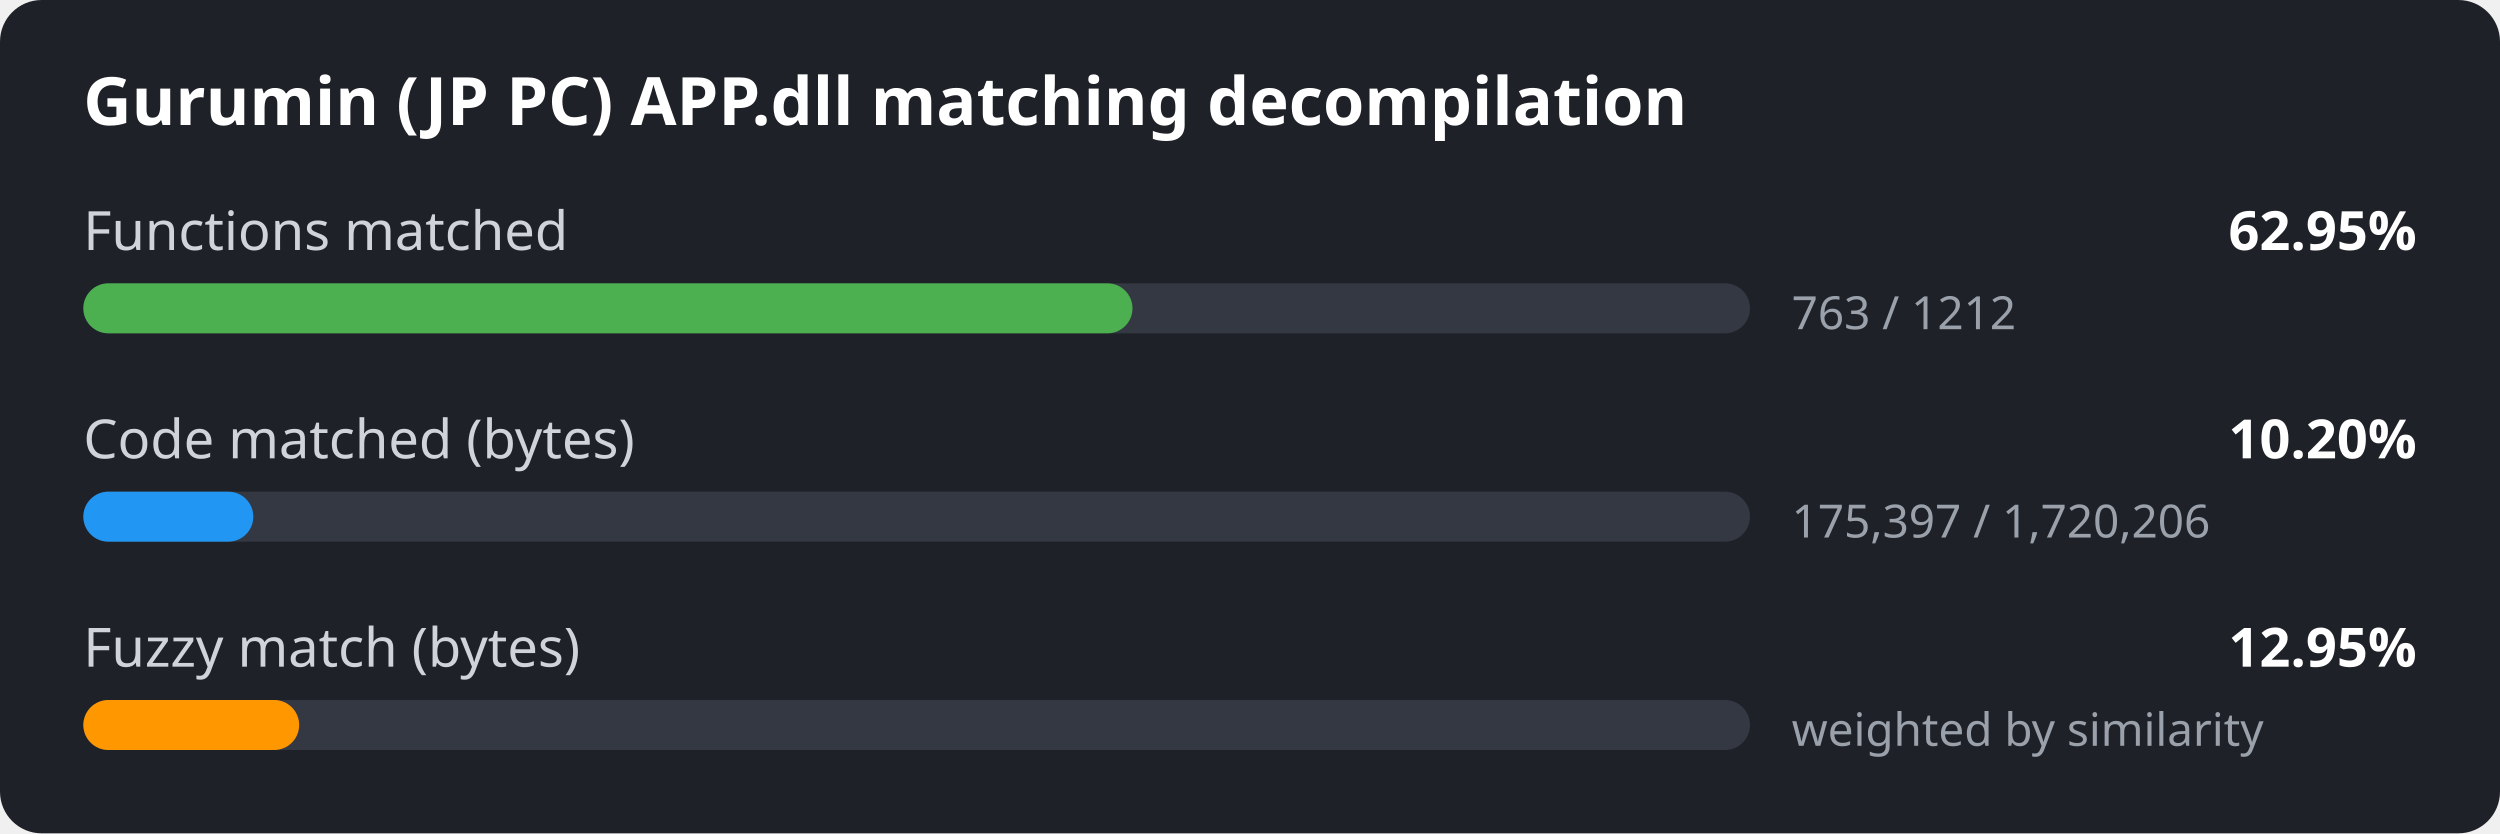
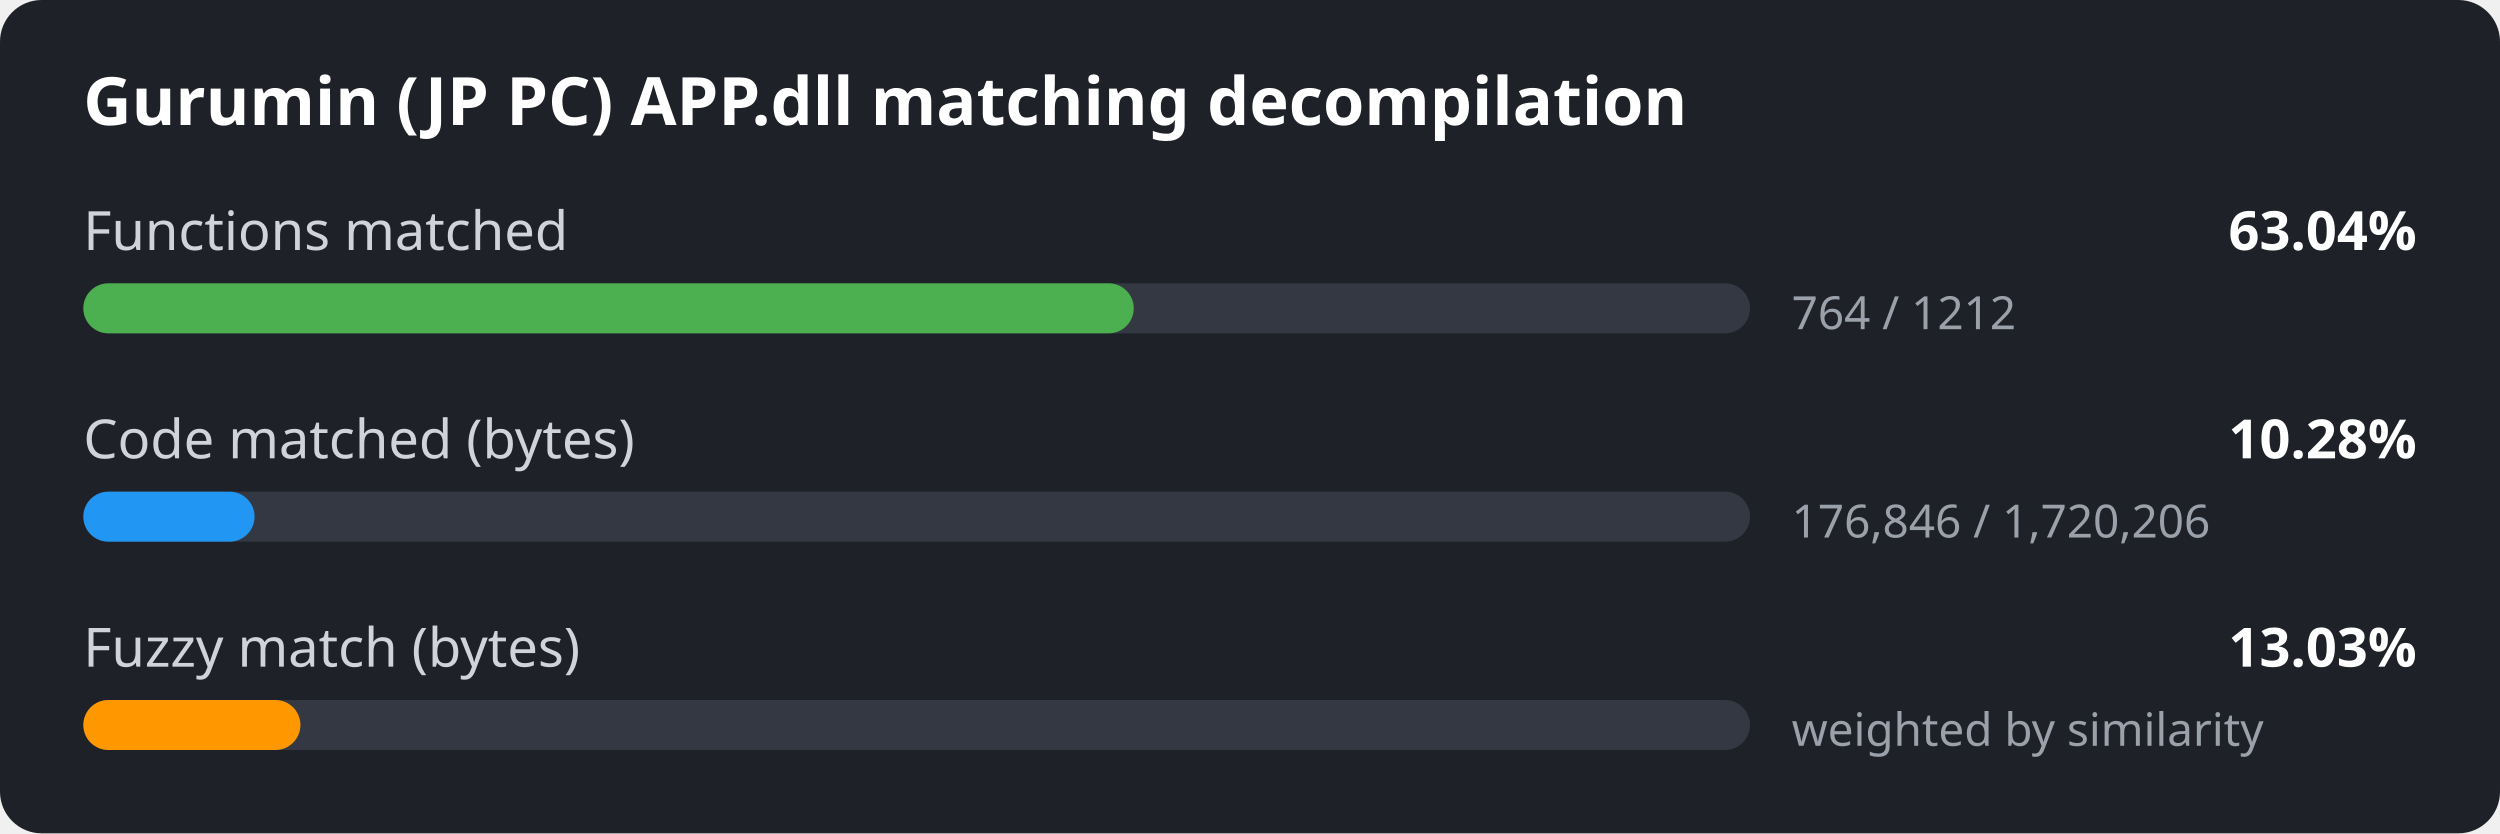
<svg xmlns="http://www.w3.org/2000/svg" width="600" height="200" viewBox="0 0 600 200">
  <style>
.bg { fill: #1e2127; }
.title { font: 600 16px sans-serif; fill: #ffffff; }
.label { font: 13px sans-serif; fill: #d0d4da; }
.value { font: 600 13px sans-serif; fill: #ffffff; }
.detail { font: 11px sans-serif; fill: #9aa1ab; }
.track { fill: #333842; }
</style>
  <rect width="600" height="200" rx="10" class="bg" />
  <text x="20" y="30" class="title">Gurumin (JP PC) APP.dll matching decompilation</text>
  <text x="20" y="60" class="label">Functions matched</text>
-   <text x="580" y="60" class="value" text-anchor="end">62.95%</text>
+   <text x="580" y="60" class="value" text-anchor="end">63.04%</text>
  <rect x="20" y="68" width="400" height="12" rx="6" class="track" />
-   <rect x="20" y="68" width="251.8" height="12" rx="6" fill="#4caf50" />
-   <text x="430" y="79" class="detail">763 / 1212</text>
+   <rect x="20" y="68" width="252.1" height="12" rx="6" fill="#4caf50" />
+   <text x="430" y="79" class="detail">764 / 1212</text>
  <text x="20" y="110" class="label">Code matched (bytes)</text>
-   <text x="580" y="110" class="value" text-anchor="end">10.20%</text>
+   <text x="580" y="110" class="value" text-anchor="end">10.28%</text>
  <rect x="20" y="118" width="400" height="12" rx="6" class="track" />
-   <rect x="20" y="118" width="40.8" height="12" rx="6" fill="#2196f3" />
-   <text x="430" y="129" class="detail">175,397 / 1,720,206</text>
+   <rect x="20" y="118" width="41.1" height="12" rx="6" fill="#2196f3" />
+   <text x="430" y="129" class="detail">176,846 / 1,720,206</text>
  <text x="20" y="160" class="label">Fuzzy match (bytes)</text>
-   <text x="580" y="160" class="value" text-anchor="end">12.95%</text>
+   <text x="580" y="160" class="value" text-anchor="end">13.03%</text>
  <rect x="20" y="168" width="400" height="12" rx="6" class="track" />
-   <rect x="20" y="168" width="51.8" height="12" rx="6" fill="#ff9800" />
+   <rect x="20" y="168" width="52.1" height="12" rx="6" fill="#ff9800" />
  <text x="430" y="179" class="detail">weighted by similarity</text>
</svg>
